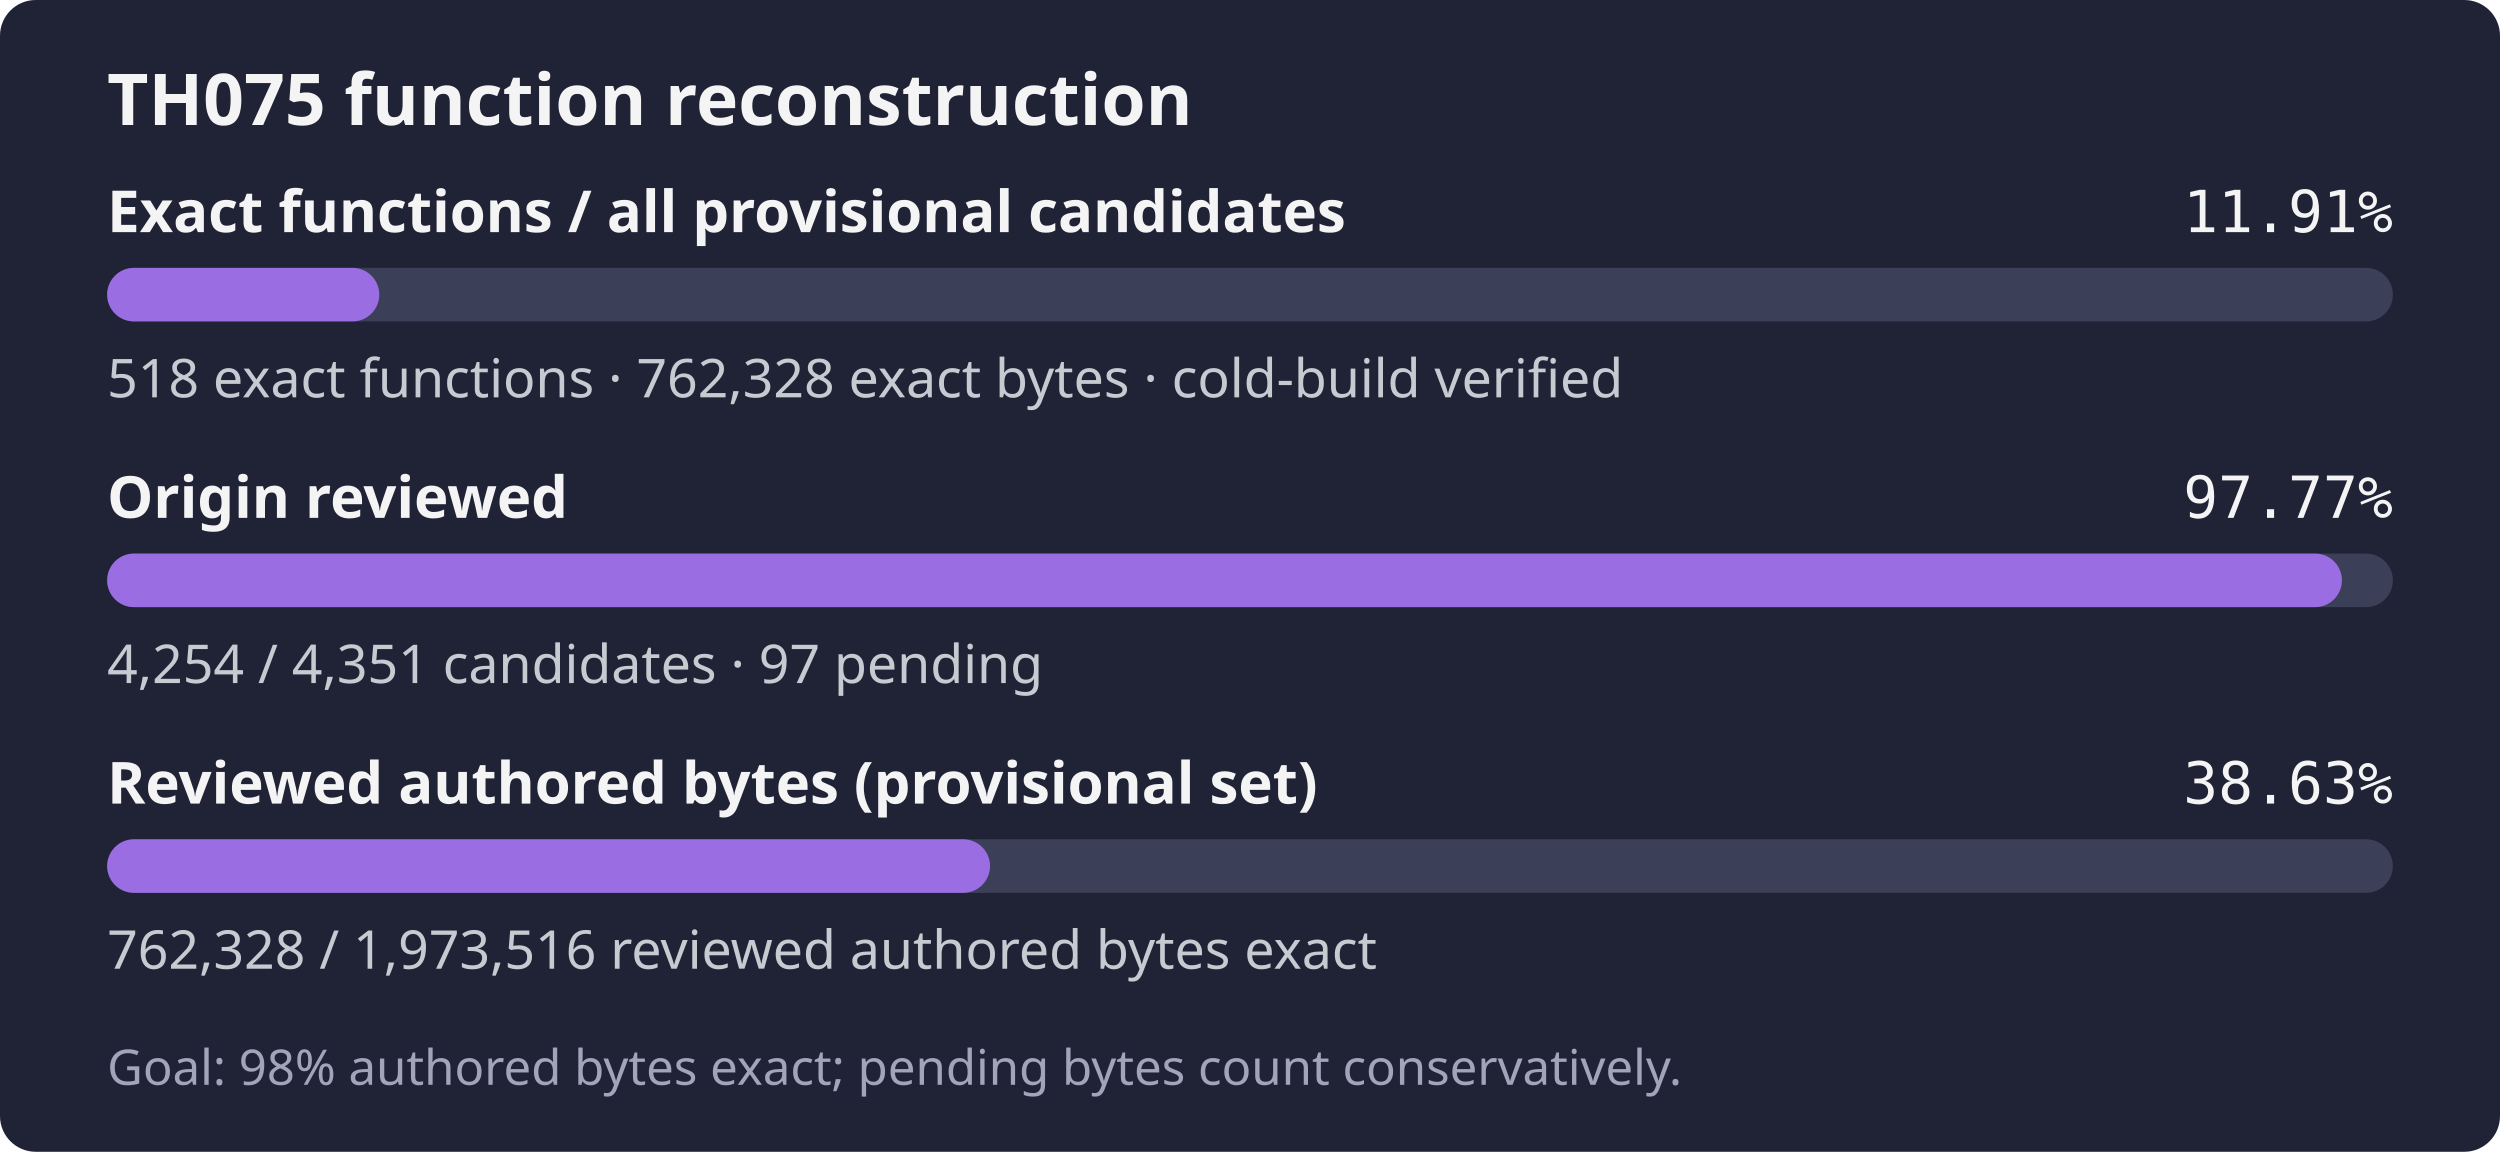
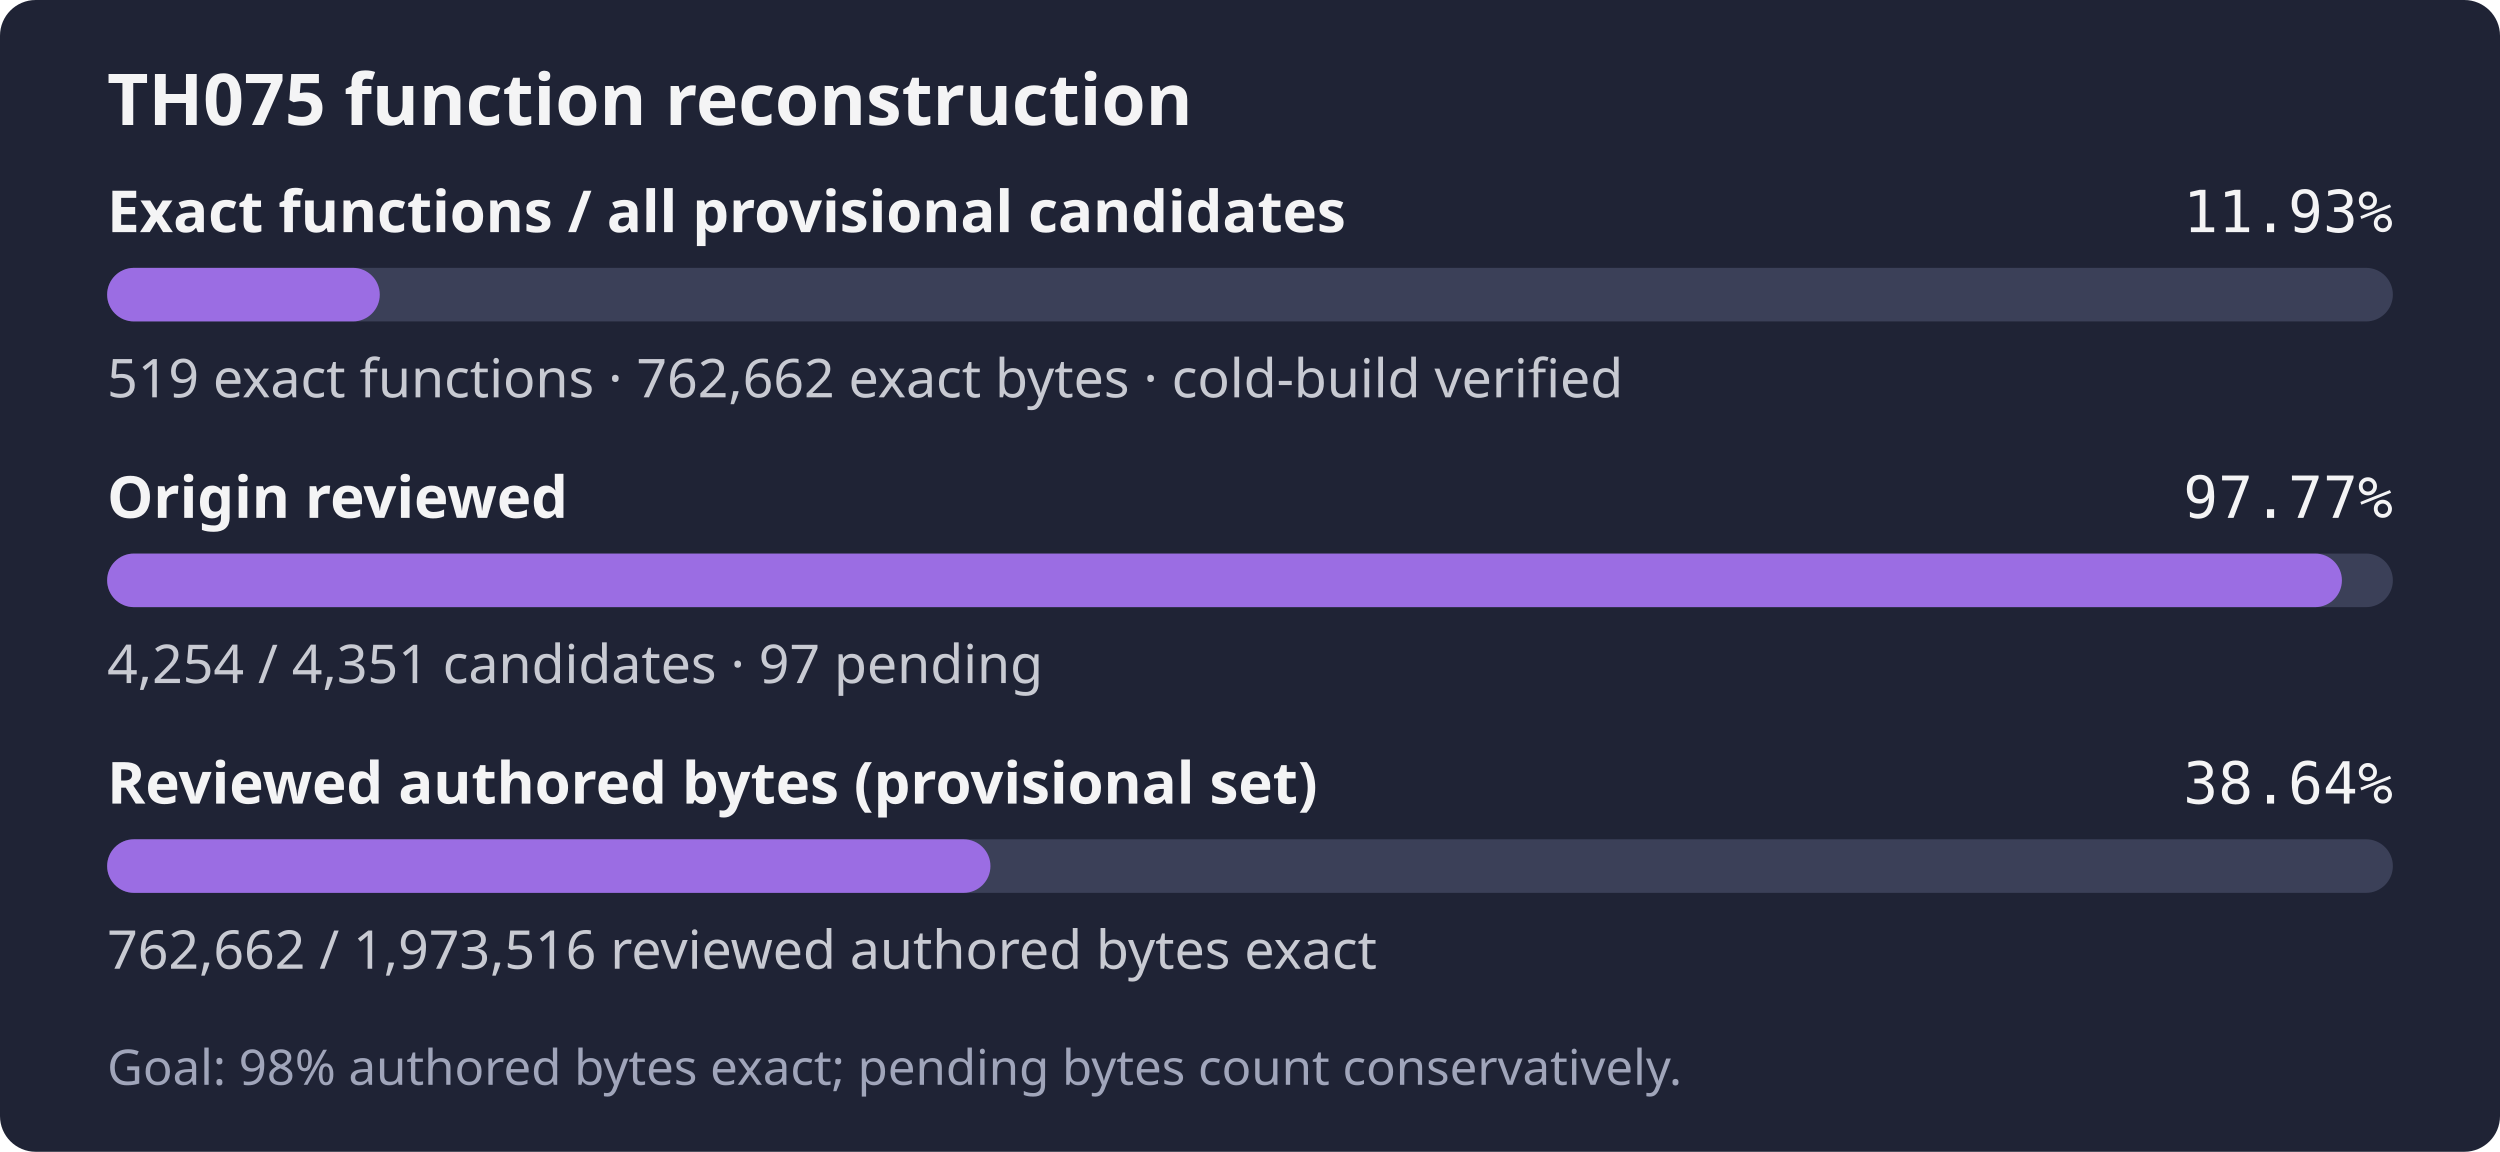
- <svg xmlns="http://www.w3.org/2000/svg" width="560" height="258" role="img" aria-label="TH075: 518 exact functions, 762,328 exact bytes; 4,254 of 4,351 candidates reviewed; Goal: 98% authored bytes exact; pending bytes count conservatively.">
+ <svg xmlns="http://www.w3.org/2000/svg" width="560" height="258" role="img" aria-label="TH075: 519 exact functions, 762,662 exact bytes; 4,254 of 4,351 candidates reviewed; Goal: 98% authored bytes exact; pending bytes count conservatively.">
  <rect width="560" height="258" rx="8" fill="#1f2335" />
  <text x="24" y="28" fill="#f4f4f5" font-family="sans-serif" font-size="16" font-weight="600">TH075 function reconstruction</text>
  <text x="24" y="52" fill="#f4f4f5" font-family="sans-serif" font-size="13" font-weight="600">Exact functions / all provisional candidates</text>
-   <text x="536" y="52" fill="#f4f4f5" text-anchor="end" font-family="monospace" font-size="13">11.91%</text>
+   <text x="536" y="52" fill="#f4f4f5" text-anchor="end" font-family="monospace" font-size="13">11.93%</text>
  <rect x="24" y="60" width="512" height="12" rx="6" fill="#3b4058" />
-   <rect x="24" y="60" width="60.96" height="12" rx="6" fill="#9b6de3" />
-   <text x="24" y="89" fill="#c8cad2" font-family="sans-serif" font-size="12">518 exact functions · 762,328 exact bytes · cold-build verified</text>
+   <rect x="24" y="60" width="61.07" height="12" rx="6" fill="#9b6de3" />
+   <text x="24" y="89" fill="#c8cad2" font-family="sans-serif" font-size="12">519 exact functions · 762,662 exact bytes · cold-build verified</text>
  <text x="24" y="116" fill="#f4f4f5" font-family="sans-serif" font-size="13" font-weight="600">Origin reviewed</text>
  <text x="536" y="116" fill="#f4f4f5" text-anchor="end" font-family="monospace" font-size="13">97.77%</text>
  <rect x="24" y="124" width="512" height="12" rx="6" fill="#3b4058" />
  <rect x="24" y="124" width="500.59" height="12" rx="6" fill="#9b6de3" />
  <text x="24" y="153" fill="#c8cad2" font-family="sans-serif" font-size="12">4,254 / 4,351 candidates · 97 pending</text>
  <text x="24" y="180" fill="#f4f4f5" font-family="sans-serif" font-size="13" font-weight="600">Reviewed authored bytes (provisional set)</text>
-   <text x="536" y="180" fill="#f4f4f5" text-anchor="end" font-family="monospace" font-size="13">38.63%</text>
+   <text x="536" y="180" fill="#f4f4f5" text-anchor="end" font-family="monospace" font-size="13">38.64%</text>
  <rect x="24" y="188" width="512" height="12" rx="6" fill="#3b4058" />
-   <rect x="24" y="188" width="197.77" height="12" rx="6" fill="#9b6de3" />
-   <text x="24" y="217" fill="#c8cad2" font-family="sans-serif" font-size="12">762,328 / 1,973,516 reviewed authored bytes exact</text>
+   <rect x="24" y="188" width="197.86" height="12" rx="6" fill="#9b6de3" />
+   <text x="24" y="217" fill="#c8cad2" font-family="sans-serif" font-size="12">762,662 / 1,973,516 reviewed authored bytes exact</text>
  <text x="24" y="243" fill="#a0a5ba" font-family="sans-serif" font-size="11">Goal: 98% authored bytes exact; pending bytes count conservatively.</text>
</svg>
